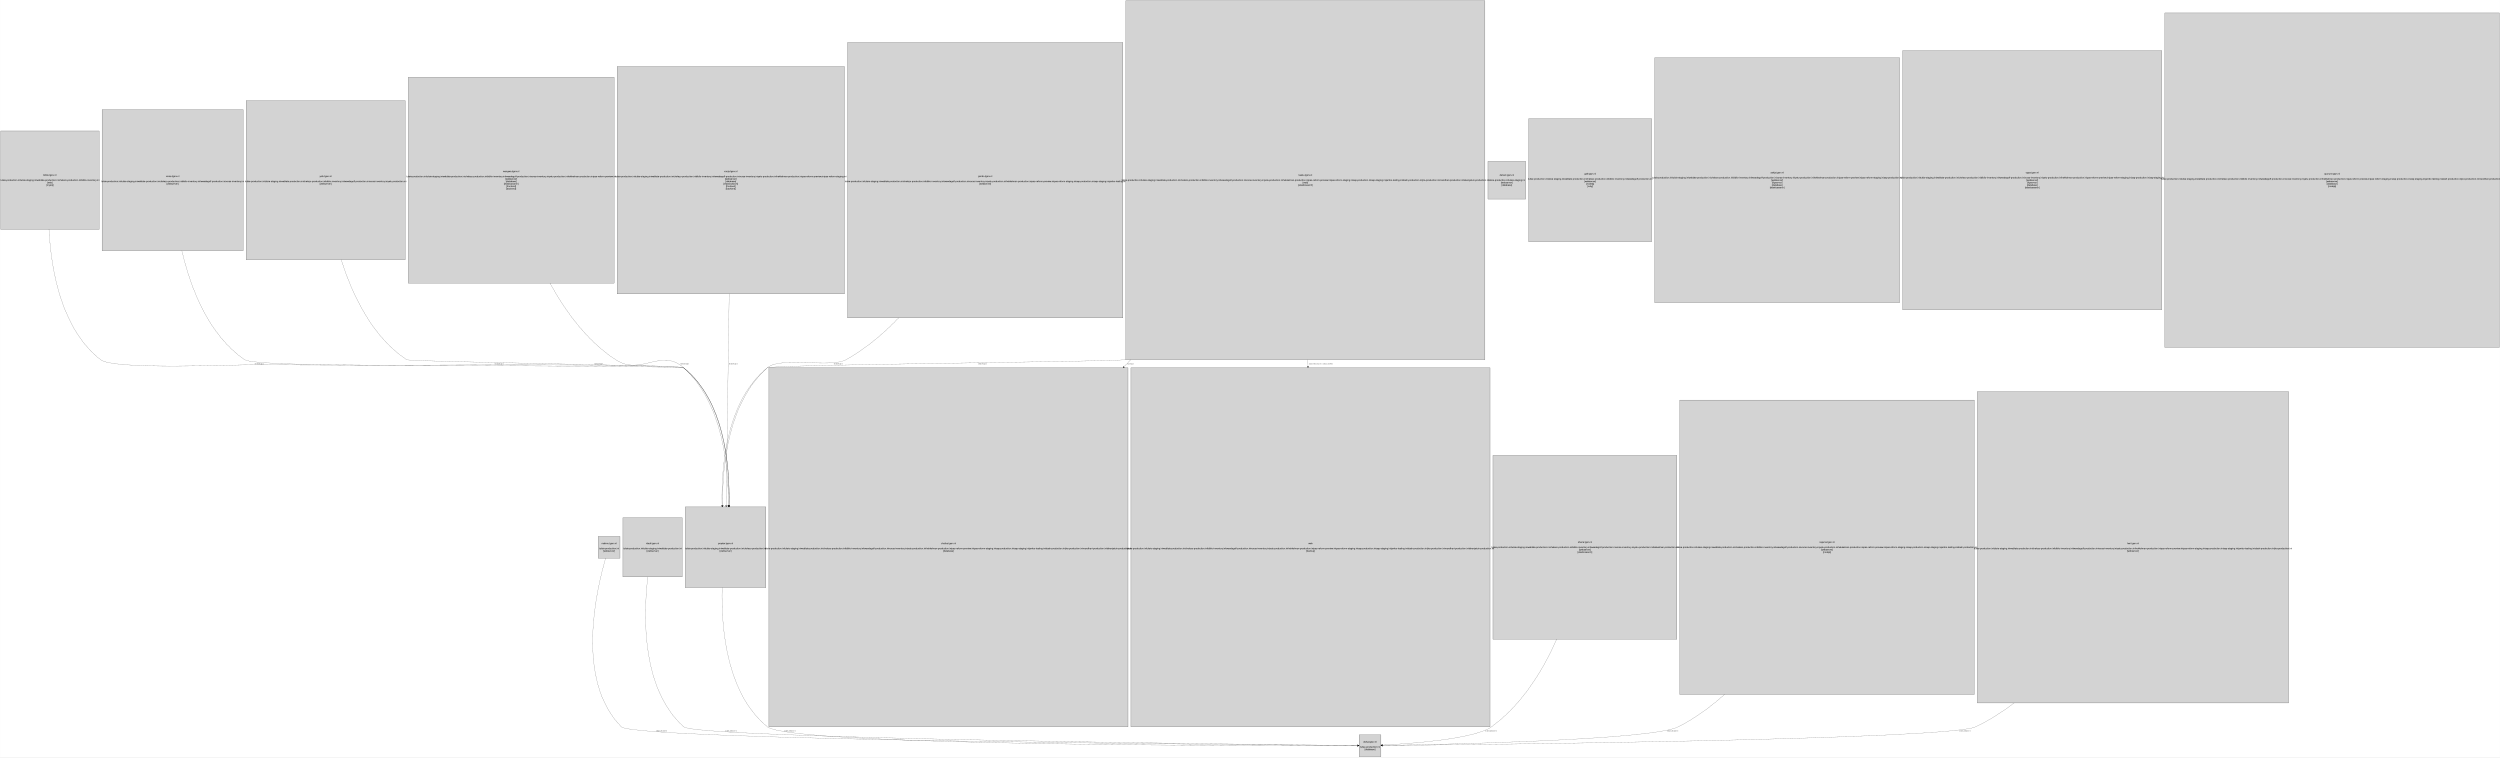
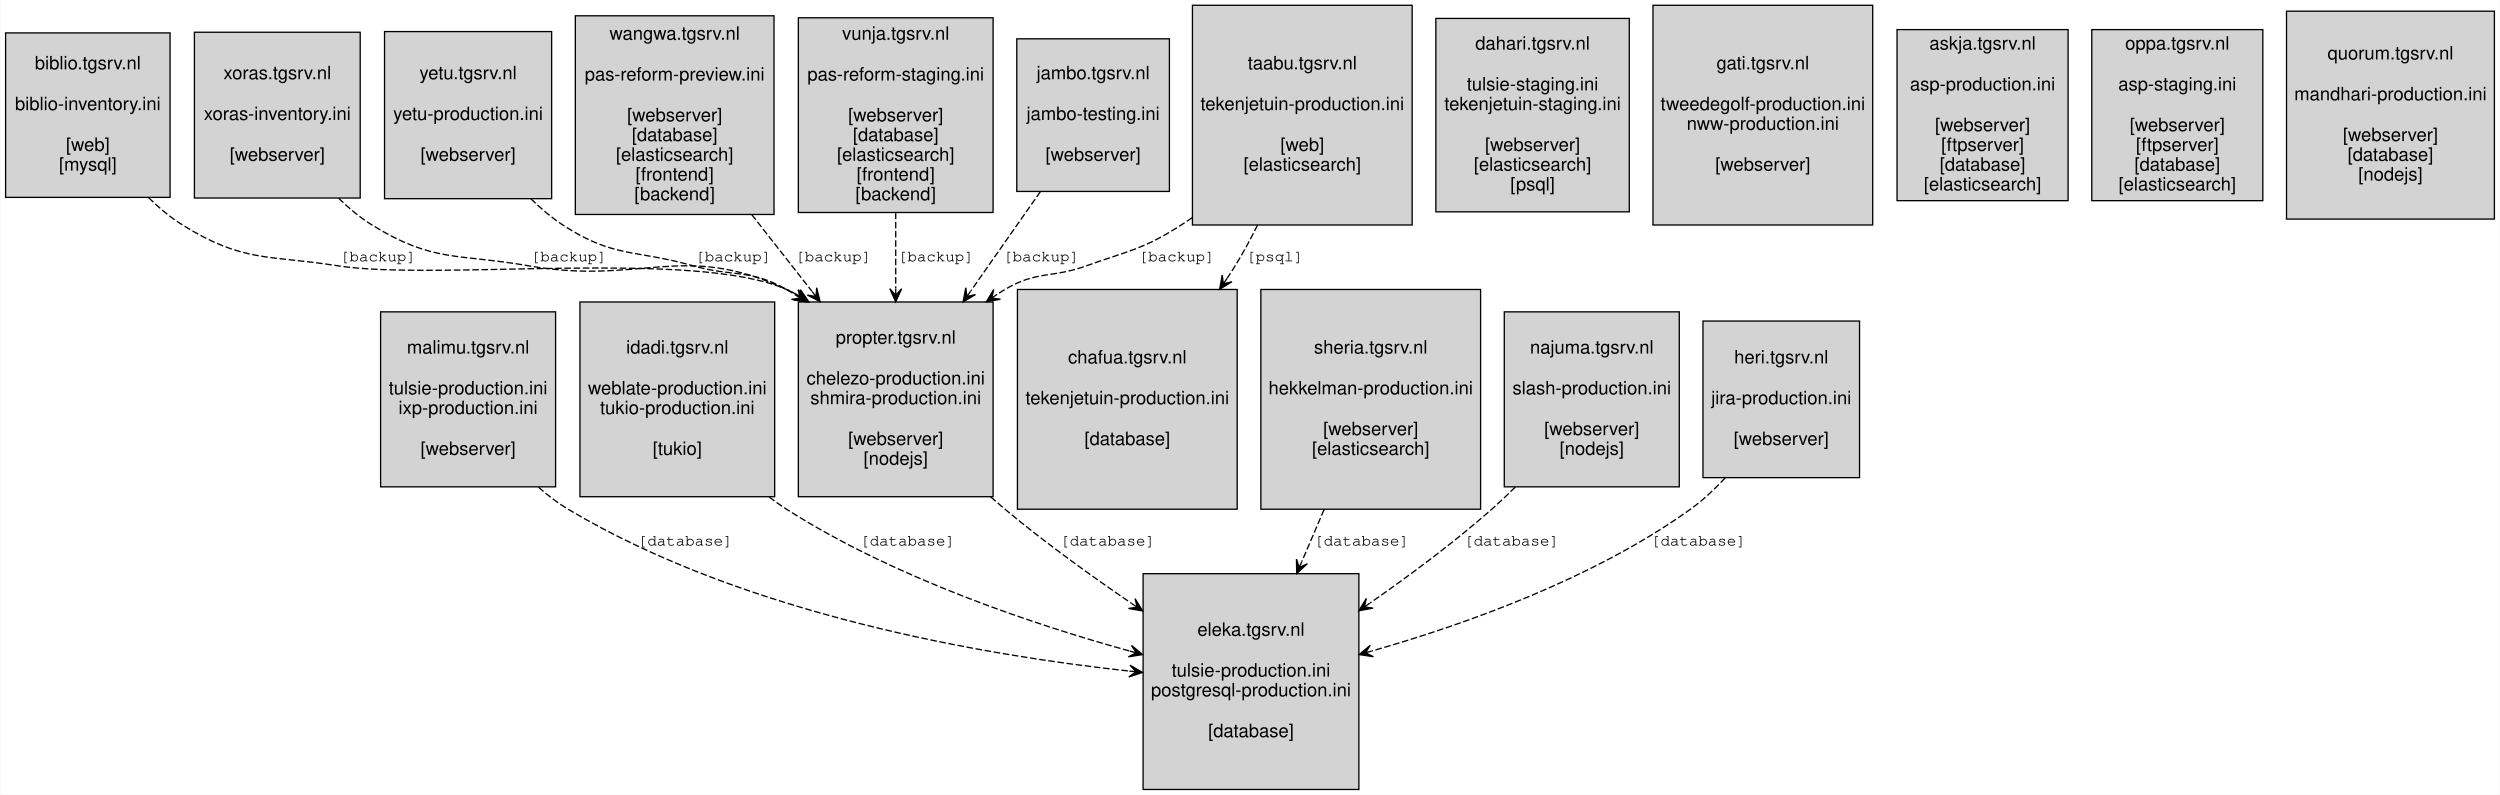
- <svg xmlns="http://www.w3.org/2000/svg" width="15241pt" height="4617pt" viewBox="0.00 0.00 15240.50 4617.00">
-   <g id="graph0" class="graph" transform="scale(1 1) rotate(0) translate(4 4613)">
-     <polygon fill="white" stroke="none" points="-4,4 -4,-4613 15236.5,-4613 15236.5,4 -4,4" />
+ <svg xmlns="http://www.w3.org/2000/svg" width="1900pt" height="604pt" viewBox="0.00 0.00 1899.50 604.00">
+   <g id="graph0" class="graph" transform="scale(1 1) rotate(0) translate(4 600)">
+     <polygon fill="white" stroke="none" points="-4,4 -4,-600 1895.5,-600 1895.5,4 -4,4" />
    <g id="node1" class="node">
-       <polygon fill="lightgray" stroke="black" points="3775.5,-1343 3642.5,-1343 3642.5,-1210 3775.5,-1210 3775.5,-1343" />
-       <text text-anchor="middle" x="3709" y="-1295.8" font-family="Helvetica,sans-Serif" font-size="14.00">malimu.tgsrv.nl</text>
-       <text text-anchor="middle" x="3709" y="-1264.8" font-family="Helvetica,sans-Serif" font-size="14.00">tulsie-production.ini</text>
-       <text text-anchor="middle" x="3709" y="-1249.8" font-family="Helvetica,sans-Serif" font-size="14.00">[webserver]</text>
+       <polygon fill="lightgray" stroke="black" points="418,-363 285,-363 285,-230 418,-230 418,-363" />
+       <text text-anchor="middle" x="351.5" y="-331.3" font-family="Helvetica,sans-Serif" font-size="14.00">malimu.tgsrv.nl</text>
+       <text text-anchor="middle" x="351.5" y="-300.3" font-family="Helvetica,sans-Serif" font-size="14.00">tulsie-production.ini</text>
+       <text text-anchor="middle" x="351.5" y="-285.3" font-family="Helvetica,sans-Serif" font-size="14.00">ixp-production.ini</text>
+       <text text-anchor="middle" x="351.5" y="-254.3" font-family="Helvetica,sans-Serif" font-size="14.00">[webserver]</text>
    </g>
    <g id="node2" class="node">
-       <polygon fill="lightgray" stroke="black" points="8414.5,-133 8281.5,-133 8281.5,-0 8414.5,-0 8414.5,-133" />
-       <text text-anchor="middle" x="8348" y="-85.8" font-family="Helvetica,sans-Serif" font-size="14.00">eleka.tgsrv.nl</text>
-       <text text-anchor="middle" x="8348" y="-54.8" font-family="Helvetica,sans-Serif" font-size="14.00">tulsie-production.ini</text>
-       <text text-anchor="middle" x="8348" y="-39.8" font-family="Helvetica,sans-Serif" font-size="14.00">[database]</text>
+       <polygon fill="lightgray" stroke="black" points="1028.5,-164 864.5,-164 864.5,-0 1028.5,-0 1028.5,-164" />
+       <text text-anchor="middle" x="946.5" y="-116.8" font-family="Helvetica,sans-Serif" font-size="14.00">eleka.tgsrv.nl</text>
+       <text text-anchor="middle" x="946.5" y="-85.8" font-family="Helvetica,sans-Serif" font-size="14.00">tulsie-production.ini</text>
+       <text text-anchor="middle" x="946.5" y="-70.8" font-family="Helvetica,sans-Serif" font-size="14.00">postgresql-production.ini</text>
+       <text text-anchor="middle" x="946.5" y="-39.8" font-family="Helvetica,sans-Serif" font-size="14.00">[database]</text>
    </g>
    <g id="edge1" class="edge">
-       <path fill="none" stroke="black" stroke-dasharray="5,2" d="M3688.05,-1209.67C3632.09,-1019.48 3501.72,-464.851 3784,-182 3866.62,-99.211 7679.14,-71.737 8271.11,-67.967" />
-       <polygon fill="black" stroke="black" points="8281.24,-67.903 8271.27,-72.466 8276.24,-67.934 8271.24,-67.966 8271.24,-67.966 8271.24,-67.966 8276.24,-67.934 8271.21,-63.466 8281.24,-67.903 8281.24,-67.903" />
-       <text text-anchor="middle" x="4029" y="-154.4" font-family="Courier,monospace" font-size="12.00">[database]</text>
+       <path fill="none" stroke="black" stroke-dasharray="5,2" d="M405.036,-229.693C412.102,-223.434 419.638,-217.687 427.5,-213 562.316,-132.625 745.275,-101.716 854.087,-89.99" />
+       <polygon fill="black" stroke="black" points="864.057,-88.947 854.58,-94.463 859.085,-89.468 854.112,-89.988 854.112,-89.988 854.112,-89.988 859.085,-89.468 853.643,-85.512 864.057,-88.947 864.057,-88.947" />
+       <text text-anchor="middle" x="516.5" y="-185.4" font-family="Courier,monospace" font-size="12.00">[database]</text>
    </g>
    <g id="node3" class="node">
-       <polygon fill="lightgray" stroke="black" points="9297,-3629.5 9067,-3629.5 9067,-3399.5 9297,-3399.5 9297,-3629.5" />
-       <text text-anchor="middle" x="9182" y="-3541.3" font-family="Helvetica,sans-Serif" font-size="14.00">dahari.tgsrv.nl</text>
-       <text text-anchor="middle" x="9182" y="-3510.3" font-family="Helvetica,sans-Serif" font-size="14.00">tulsie-production.initulsie-staging.ini</text>
-       <text text-anchor="middle" x="9182" y="-3495.3" font-family="Helvetica,sans-Serif" font-size="14.00">[webserver]</text>
-       <text text-anchor="middle" x="9182" y="-3480.3" font-family="Helvetica,sans-Serif" font-size="14.00">[database]</text>
+       <polygon fill="lightgray" stroke="black" points="1234,-586 1087,-586 1087,-439 1234,-439 1234,-586" />
+       <text text-anchor="middle" x="1160.5" y="-562.3" font-family="Helvetica,sans-Serif" font-size="14.00">dahari.tgsrv.nl</text>
+       <text text-anchor="middle" x="1160.5" y="-531.3" font-family="Helvetica,sans-Serif" font-size="14.00">tulsie-staging.ini</text>
+       <text text-anchor="middle" x="1160.5" y="-516.3" font-family="Helvetica,sans-Serif" font-size="14.00">tekenjetuin-staging.ini</text>
+       <text text-anchor="middle" x="1160.5" y="-485.3" font-family="Helvetica,sans-Serif" font-size="14.00">[webserver]</text>
+       <text text-anchor="middle" x="1160.5" y="-470.3" font-family="Helvetica,sans-Serif" font-size="14.00">[elasticsearch]</text>
+       <text text-anchor="middle" x="1160.5" y="-455.3" font-family="Helvetica,sans-Serif" font-size="14.00">[psql]</text>
    </g>
    <g id="node4" class="node">
-       <polygon fill="lightgray" stroke="black" points="4154.5,-1457 3793.5,-1457 3793.5,-1096 4154.5,-1096 4154.5,-1457" />
-       <text text-anchor="middle" x="3974" y="-1295.8" font-family="Helvetica,sans-Serif" font-size="14.00">idadi.tgsrv.nl</text>
-       <text text-anchor="middle" x="3974" y="-1264.8" font-family="Helvetica,sans-Serif" font-size="14.00">tulsie-production.initulsie-staging.iniweblate-production.ini</text>
-       <text text-anchor="middle" x="3974" y="-1249.8" font-family="Helvetica,sans-Serif" font-size="14.00">[webserver]</text>
+       <polygon fill="lightgray" stroke="black" points="584.5,-370.5 436.5,-370.5 436.5,-222.5 584.5,-222.5 584.5,-370.5" />
+       <text text-anchor="middle" x="510.5" y="-331.3" font-family="Helvetica,sans-Serif" font-size="14.00">idadi.tgsrv.nl</text>
+       <text text-anchor="middle" x="510.5" y="-300.3" font-family="Helvetica,sans-Serif" font-size="14.00">weblate-production.ini</text>
+       <text text-anchor="middle" x="510.5" y="-285.3" font-family="Helvetica,sans-Serif" font-size="14.00">tukio-production.ini</text>
+       <text text-anchor="middle" x="510.5" y="-254.3" font-family="Helvetica,sans-Serif" font-size="14.00">[tukio]</text>
    </g>
    <g id="edge2" class="edge">
-       <path fill="none" stroke="black" stroke-dasharray="5,2" d="M3944.94,-1095.79C3916.48,-849.229 3908.85,-410.668 4164,-182 4243.54,-110.714 7708.08,-73.772 8271.06,-68.234" />
-       <polygon fill="black" stroke="black" points="8281.1,-68.136 8271.15,-72.734 8276.11,-68.185 8271.11,-68.234 8271.11,-68.234 8271.11,-68.234 8276.11,-68.185 8271.06,-63.734 8281.1,-68.136 8281.1,-68.136" />
-       <text text-anchor="middle" x="4452" y="-154.4" font-family="Courier,monospace" font-size="12.00">[database]</text>
+       <path fill="none" stroke="black" stroke-dasharray="5,2" d="M580.32,-222.257C584.64,-218.954 589.046,-215.84 593.5,-213 674.923,-161.084 780.05,-125.771 854.337,-105.201" />
+       <polygon fill="black" stroke="black" points="864.151,-102.52 855.691,-109.497 859.328,-103.838 854.505,-105.156 854.505,-105.156 854.505,-105.156 859.328,-103.838 853.319,-100.815 864.151,-102.52 864.151,-102.52" />
+       <text text-anchor="middle" x="685.5" y="-185.4" font-family="Courier,monospace" font-size="12.00">[database]</text>
    </g>
    <g id="node5" class="node">
-       <polygon fill="lightgray" stroke="black" points="4665,-1522.5 4173,-1522.5 4173,-1030.5 4665,-1030.5 4665,-1522.5" />
-       <text text-anchor="middle" x="4419" y="-1295.8" font-family="Helvetica,sans-Serif" font-size="14.00">propter.tgsrv.nl</text>
-       <text text-anchor="middle" x="4419" y="-1264.8" font-family="Helvetica,sans-Serif" font-size="14.00">tulsie-production.initulsie-staging.iniweblate-production.inichelezo-production.ini</text>
-       <text text-anchor="middle" x="4419" y="-1249.8" font-family="Helvetica,sans-Serif" font-size="14.00">[webserver]</text>
+       <polygon fill="lightgray" stroke="black" points="750.5,-370.5 602.5,-370.5 602.5,-222.5 750.5,-222.5 750.5,-370.5" />
+       <text text-anchor="middle" x="676.5" y="-338.8" font-family="Helvetica,sans-Serif" font-size="14.00">propter.tgsrv.nl</text>
+       <text text-anchor="middle" x="676.5" y="-307.8" font-family="Helvetica,sans-Serif" font-size="14.00">chelezo-production.ini</text>
+       <text text-anchor="middle" x="676.5" y="-292.8" font-family="Helvetica,sans-Serif" font-size="14.00">shmira-production.ini</text>
+       <text text-anchor="middle" x="676.5" y="-261.8" font-family="Helvetica,sans-Serif" font-size="14.00">[webserver]</text>
+       <text text-anchor="middle" x="676.5" y="-246.8" font-family="Helvetica,sans-Serif" font-size="14.00">[nodejs]</text>
    </g>
    <g id="edge3" class="edge">
-       <path fill="none" stroke="black" stroke-dasharray="5,2" d="M4398.28,-1030.37C4391.74,-774.911 4427.18,-384.23 4674,-182 4818.05,-63.974 7754.77,-65.991 8270.89,-67.262" />
-       <polygon fill="black" stroke="black" points="8281.2,-67.288 8271.19,-71.762 8276.2,-67.275 8271.2,-67.262 8271.2,-67.262 8271.2,-67.262 8276.2,-67.275 8271.21,-62.762 8281.2,-67.288 8281.2,-67.288" />
-       <text text-anchor="middle" x="4811" y="-154.4" font-family="Courier,monospace" font-size="12.00">[database]</text>
+       <path fill="none" stroke="black" stroke-dasharray="5,2" d="M748.691,-222.314C752.296,-219.113 755.911,-215.992 759.5,-213 789.609,-187.899 824.443,-162.743 855.827,-141.339" />
+       <polygon fill="black" stroke="black" points="864.152,-135.693 858.401,-145.03 860.014,-138.499 855.876,-141.306 855.876,-141.306 855.876,-141.306 860.014,-138.499 853.35,-137.581 864.152,-135.693 864.152,-135.693" />
+       <text text-anchor="middle" x="837.5" y="-185.4" font-family="Courier,monospace" font-size="12.00">[database]</text>
    </g>
    <g id="node6" class="node">
-       <polygon fill="lightgray" stroke="black" points="600,-3814.5 5.68434e-14,-3814.5 5.68434e-14,-3214.5 600,-3214.5 600,-3814.5" />
-       <text text-anchor="middle" x="300" y="-3541.3" font-family="Helvetica,sans-Serif" font-size="14.00">biblio.tgsrv.nl</text>
-       <text text-anchor="middle" x="300" y="-3510.3" font-family="Helvetica,sans-Serif" font-size="14.00">tulsie-production.initulsie-staging.iniweblate-production.inichelezo-production.inibiblio-inventory.ini</text>
-       <text text-anchor="middle" x="300" y="-3495.3" font-family="Helvetica,sans-Serif" font-size="14.00">[web]</text>
-       <text text-anchor="middle" x="300" y="-3480.3" font-family="Helvetica,sans-Serif" font-size="14.00">[mysql]</text>
+       <polygon fill="lightgray" stroke="black" points="125,-575 7.10543e-15,-575 7.10543e-15,-450 125,-450 125,-575" />
+       <text text-anchor="middle" x="62.5" y="-547.3" font-family="Helvetica,sans-Serif" font-size="14.00">biblio.tgsrv.nl</text>
+       <text text-anchor="middle" x="62.5" y="-516.3" font-family="Helvetica,sans-Serif" font-size="14.00">biblio-inventory.ini</text>
+       <text text-anchor="middle" x="62.5" y="-485.3" font-family="Helvetica,sans-Serif" font-size="14.00">[web]</text>
+       <text text-anchor="middle" x="62.5" y="-470.3" font-family="Helvetica,sans-Serif" font-size="14.00">[mysql]</text>
    </g>
    <g id="edge4" class="edge">
-       <path fill="none" stroke="black" stroke-dasharray="5,2" d="M294.443,-3214.32C307.544,-2959.45 371.633,-2605.84 609,-2420 690.932,-2355.85 1440.96,-2391.08 1545,-2389 1563.18,-2388.64 4148.79,-2382.34 4163,-2371 4409.48,-2174.17 4446.67,-1789.43 4440.66,-1532.87" />
-       <polygon fill="black" stroke="black" points="4440.4,-1522.66 4445.15,-1532.54 4440.53,-1527.65 4440.66,-1532.65 4440.66,-1532.65 4440.66,-1532.65 4440.53,-1527.65 4436.16,-1532.77 4440.4,-1522.66 4440.4,-1522.66" />
-       <text text-anchor="middle" x="1575.5" y="-2392.4" font-family="Courier,monospace" font-size="12.00">[backup]</text>
+       <path fill="none" stroke="black" stroke-dasharray="5,2" d="M108.687,-449.801C116.613,-441.968 125.291,-434.711 134.5,-429 180.583,-400.423 198.925,-406.362 252.5,-398 327.476,-386.298 524.136,-410.773 593.5,-380 596.334,-378.743 599.124,-377.343 601.867,-375.821" />
+       <polygon fill="black" stroke="black" points="610.458,-370.572 604.27,-379.626 606.191,-373.179 601.924,-375.786 601.924,-375.786 601.924,-375.786 606.191,-373.179 599.578,-371.946 610.458,-370.572 610.458,-370.572" />
+       <text text-anchor="middle" x="283" y="-401.4" font-family="Courier,monospace" font-size="12.00">[backup]</text>
    </g>
    <g id="node7" class="node">
-       <polygon fill="lightgray" stroke="black" points="10065,-3889.5 9315,-3889.5 9315,-3139.5 10065,-3139.5 10065,-3889.5" />
-       <text text-anchor="middle" x="9690" y="-3548.8" font-family="Helvetica,sans-Serif" font-size="14.00">gati.tgsrv.nl</text>
-       <text text-anchor="middle" x="9690" y="-3517.8" font-family="Helvetica,sans-Serif" font-size="14.00">tulsie-production.initulsie-staging.iniweblate-production.inichelezo-production.inibiblio-inventory.initweedegolf-production.ini</text>
-       <text text-anchor="middle" x="9690" y="-3502.8" font-family="Helvetica,sans-Serif" font-size="14.00">[webserver]</text>
-       <text text-anchor="middle" x="9690" y="-3487.8" font-family="Helvetica,sans-Serif" font-size="14.00">[nodejs]</text>
-       <text text-anchor="middle" x="9690" y="-3472.8" font-family="Helvetica,sans-Serif" font-size="14.00">[ruby]</text>
+       <polygon fill="lightgray" stroke="black" points="1419,-596 1252,-596 1252,-429 1419,-429 1419,-596" />
+       <text text-anchor="middle" x="1335.5" y="-547.3" font-family="Helvetica,sans-Serif" font-size="14.00">gati.tgsrv.nl</text>
+       <text text-anchor="middle" x="1335.5" y="-516.3" font-family="Helvetica,sans-Serif" font-size="14.00">tweedegolf-production.ini</text>
+       <text text-anchor="middle" x="1335.5" y="-501.3" font-family="Helvetica,sans-Serif" font-size="14.00">nww-production.ini</text>
+       <text text-anchor="middle" x="1335.5" y="-470.3" font-family="Helvetica,sans-Serif" font-size="14.00">[webserver]</text>
    </g>
    <g id="node8" class="node">
-       <polygon fill="lightgray" stroke="black" points="1478,-3944.5 618,-3944.5 618,-3084.5 1478,-3084.5 1478,-3944.5" />
-       <text text-anchor="middle" x="1048" y="-3533.8" font-family="Helvetica,sans-Serif" font-size="14.00">xoras.tgsrv.nl</text>
-       <text text-anchor="middle" x="1048" y="-3502.8" font-family="Helvetica,sans-Serif" font-size="14.00">tulsie-production.initulsie-staging.iniweblate-production.inichelezo-production.inibiblio-inventory.initweedegolf-production.inixoras-inventory.ini</text>
-       <text text-anchor="middle" x="1048" y="-3487.8" font-family="Helvetica,sans-Serif" font-size="14.00">[webserver]</text>
+       <polygon fill="lightgray" stroke="black" points="269.5,-575.5 143.5,-575.5 143.5,-449.5 269.5,-449.5 269.5,-575.5" />
+       <text text-anchor="middle" x="206.5" y="-539.8" font-family="Helvetica,sans-Serif" font-size="14.00">xoras.tgsrv.nl</text>
+       <text text-anchor="middle" x="206.5" y="-508.8" font-family="Helvetica,sans-Serif" font-size="14.00">xoras-inventory.ini</text>
+       <text text-anchor="middle" x="206.5" y="-477.8" font-family="Helvetica,sans-Serif" font-size="14.00">[webserver]</text>
    </g>
    <g id="edge5" class="edge">
-       <path fill="none" stroke="black" stroke-dasharray="5,2" d="M1104.56,-3084.27C1160.02,-2846.79 1269.79,-2570.1 1487,-2420 1556.53,-2371.95 2923.5,-2390.52 3008,-2389 3040.08,-2388.42 4138.01,-2391.13 4163,-2371 4408.53,-2173.18 4446.01,-1788.93 4440.32,-1532.73" />
-       <polygon fill="black" stroke="black" points="4440.07,-1522.53 4444.81,-1532.41 4440.19,-1527.53 4440.31,-1532.52 4440.31,-1532.52 4440.31,-1532.52 4440.19,-1527.53 4435.81,-1532.64 4440.07,-1522.53 4440.07,-1522.53" />
-       <text text-anchor="middle" x="3038.5" y="-2392.4" font-family="Courier,monospace" font-size="12.00">[backup]</text>
+       <path fill="none" stroke="black" stroke-dasharray="5,2" d="M253.094,-449.372C260.909,-441.7 269.447,-434.601 278.5,-429 324.978,-400.245 343.664,-407.419 397.5,-398 483.669,-382.924 514.242,-417.021 593.5,-380 596.132,-378.771 598.728,-377.421 601.286,-375.969" />
+       <polygon fill="black" stroke="black" points="609.823,-370.661 603.706,-379.763 605.577,-373.302 601.33,-375.942 601.33,-375.942 601.33,-375.942 605.577,-373.302 598.954,-372.12 609.823,-370.661 609.823,-370.661" />
+       <text text-anchor="middle" x="428" y="-401.4" font-family="Courier,monospace" font-size="12.00">[backup]</text>
    </g>
    <g id="node9" class="node">
-       <polygon fill="lightgray" stroke="black" points="2466,-3999.5 1496,-3999.5 1496,-3029.5 2466,-3029.5 2466,-3999.5" />
-       <text text-anchor="middle" x="1981" y="-3533.8" font-family="Helvetica,sans-Serif" font-size="14.00">yetu.tgsrv.nl</text>
-       <text text-anchor="middle" x="1981" y="-3502.8" font-family="Helvetica,sans-Serif" font-size="14.00">tulsie-production.initulsie-staging.iniweblate-production.inichelezo-production.inibiblio-inventory.initweedegolf-production.inixoras-inventory.iniyetu-production.ini</text>
-       <text text-anchor="middle" x="1981" y="-3487.8" font-family="Helvetica,sans-Serif" font-size="14.00">[webserver]</text>
+       <polygon fill="lightgray" stroke="black" points="415,-576 288,-576 288,-449 415,-449 415,-576" />
+       <text text-anchor="middle" x="351.5" y="-539.8" font-family="Helvetica,sans-Serif" font-size="14.00">yetu.tgsrv.nl</text>
+       <text text-anchor="middle" x="351.5" y="-508.8" font-family="Helvetica,sans-Serif" font-size="14.00">yetu-production.ini</text>
+       <text text-anchor="middle" x="351.5" y="-477.8" font-family="Helvetica,sans-Serif" font-size="14.00">[webserver]</text>
    </g>
    <g id="edge6" class="edge">
-       <path fill="none" stroke="black" stroke-dasharray="5,2" d="M2076.09,-3029.4C2146.69,-2804.96 2268.05,-2557.89 2475,-2420 2494.52,-2406.99 4144.84,-2385.84 4163,-2371 4406.91,-2171.76 4444.94,-1788.6 4439.79,-1532.94" />
-       <polygon fill="black" stroke="black" points="4439.56,-1522.76 4444.29,-1532.65 4439.68,-1527.76 4439.79,-1532.76 4439.79,-1532.76 4439.79,-1532.76 4439.68,-1527.76 4435.29,-1532.86 4439.56,-1522.76 4439.56,-1522.76" />
-       <text text-anchor="middle" x="3645.5" y="-2392.4" font-family="Courier,monospace" font-size="12.00">[backup]</text>
+       <path fill="none" stroke="black" stroke-dasharray="5,2" d="M399.184,-448.946C406.731,-441.527 414.904,-434.612 423.5,-429 462.108,-403.796 478.137,-410.559 522.5,-398 553.823,-389.133 565.174,-396.043 593.5,-380 595.511,-378.861 597.507,-377.66 599.486,-376.406" />
+       <polygon fill="black" stroke="black" points="608.041,-370.584 602.305,-379.93 603.907,-373.397 599.774,-376.21 599.774,-376.21 599.774,-376.21 603.907,-373.397 597.242,-372.49 608.041,-370.584 608.041,-370.584" />
+       <text text-anchor="middle" x="553" y="-401.4" font-family="Courier,monospace" font-size="12.00">[backup]</text>
    </g>
    <g id="node10" class="node">
-       <polygon fill="lightgray" stroke="black" points="10218.5,-1837 9097.5,-1837 9097.5,-716 10218.5,-716 10218.5,-1837" />
-       <text text-anchor="middle" x="9658" y="-1303.3" font-family="Helvetica,sans-Serif" font-size="14.00">sheria.tgsrv.nl</text>
-       <text text-anchor="middle" x="9658" y="-1272.3" font-family="Helvetica,sans-Serif" font-size="14.00">tulsie-production.initulsie-staging.iniweblate-production.inichelezo-production.inibiblio-inventory.initweedegolf-production.inixoras-inventory.iniyetu-production.inihekkelman-production.ini</text>
-       <text text-anchor="middle" x="9658" y="-1257.3" font-family="Helvetica,sans-Serif" font-size="14.00">[webserver]</text>
-       <text text-anchor="middle" x="9658" y="-1242.3" font-family="Helvetica,sans-Serif" font-size="14.00">[elasticsearch]</text>
+       <polygon fill="lightgray" stroke="black" points="1121,-380 954,-380 954,-213 1121,-213 1121,-380" />
+       <text text-anchor="middle" x="1037.5" y="-331.3" font-family="Helvetica,sans-Serif" font-size="14.00">sheria.tgsrv.nl</text>
+       <text text-anchor="middle" x="1037.5" y="-300.3" font-family="Helvetica,sans-Serif" font-size="14.00">hekkelman-production.ini</text>
+       <text text-anchor="middle" x="1037.5" y="-269.3" font-family="Helvetica,sans-Serif" font-size="14.00">[webserver]</text>
+       <text text-anchor="middle" x="1037.5" y="-254.3" font-family="Helvetica,sans-Serif" font-size="14.00">[elasticsearch]</text>
    </g>
    <g id="edge7" class="edge">
-       <path fill="none" stroke="black" stroke-dasharray="5,2" d="M9485.97,-715.744C9397.74,-517.734 9269.51,-312.101 9088,-182 8982.63,-106.473 8592.27,-79.131 8424.95,-70.737" />
-       <polygon fill="black" stroke="black" points="8414.74,-70.234 8424.95,-66.231 8419.73,-70.48 8424.73,-70.726 8424.73,-70.726 8424.73,-70.726 8419.73,-70.48 8424.51,-75.221 8414.74,-70.234 8414.74,-70.234" />
-       <text text-anchor="middle" x="9086" y="-154.4" font-family="Courier,monospace" font-size="12.00">[database]</text>
+       <path fill="none" stroke="black" stroke-dasharray="5,2" d="M1002.06,-212.733C996.555,-199.886 990.847,-186.557 985.276,-173.549" />
+       <polygon fill="black" stroke="black" points="981.249,-164.145 989.322,-171.566 983.217,-168.741 985.186,-173.337 985.186,-173.337 985.186,-173.337 983.217,-168.741 981.049,-175.109 981.249,-164.145 981.249,-164.145" />
+       <text text-anchor="middle" x="1030.5" y="-185.4" font-family="Courier,monospace" font-size="12.00">[database]</text>
    </g>
    <g id="node11" class="node">
-       <polygon fill="lightgray" stroke="black" points="3739.5,-4142 2484.5,-4142 2484.5,-2887 3739.5,-2887 3739.5,-4142" />
-       <text text-anchor="middle" x="3112" y="-3563.8" font-family="Helvetica,sans-Serif" font-size="14.00">wangwa.tgsrv.nl</text>
-       <text text-anchor="middle" x="3112" y="-3532.8" font-family="Helvetica,sans-Serif" font-size="14.00">tulsie-production.initulsie-staging.iniweblate-production.inichelezo-production.inibiblio-inventory.initweedegolf-production.inixoras-inventory.iniyetu-production.inihekkelman-production.inipas-reform-preview.ini</text>
-       <text text-anchor="middle" x="3112" y="-3517.8" font-family="Helvetica,sans-Serif" font-size="14.00">[webserver]</text>
-       <text text-anchor="middle" x="3112" y="-3502.8" font-family="Helvetica,sans-Serif" font-size="14.00">[database]</text>
-       <text text-anchor="middle" x="3112" y="-3487.8" font-family="Helvetica,sans-Serif" font-size="14.00">[elasticsearch]</text>
-       <text text-anchor="middle" x="3112" y="-3472.8" font-family="Helvetica,sans-Serif" font-size="14.00">[frontend]</text>
-       <text text-anchor="middle" x="3112" y="-3457.8" font-family="Helvetica,sans-Serif" font-size="14.00">[backend]</text>
+       <polygon fill="lightgray" stroke="black" points="584,-588 433,-588 433,-437 584,-437 584,-588" />
+       <text text-anchor="middle" x="508.5" y="-569.8" font-family="Helvetica,sans-Serif" font-size="14.00">wangwa.tgsrv.nl</text>
+       <text text-anchor="middle" x="508.5" y="-538.8" font-family="Helvetica,sans-Serif" font-size="14.00">pas-reform-preview.ini</text>
+       <text text-anchor="middle" x="508.5" y="-507.8" font-family="Helvetica,sans-Serif" font-size="14.00">[webserver]</text>
+       <text text-anchor="middle" x="508.5" y="-492.8" font-family="Helvetica,sans-Serif" font-size="14.00">[database]</text>
+       <text text-anchor="middle" x="508.5" y="-477.8" font-family="Helvetica,sans-Serif" font-size="14.00">[elasticsearch]</text>
+       <text text-anchor="middle" x="508.5" y="-462.8" font-family="Helvetica,sans-Serif" font-size="14.00">[frontend]</text>
+       <text text-anchor="middle" x="508.5" y="-447.8" font-family="Helvetica,sans-Serif" font-size="14.00">[backend]</text>
    </g>
    <g id="edge8" class="edge">
-       <path fill="none" stroke="black" stroke-dasharray="5,2" d="M3348.72,-2886.9C3446.14,-2708.68 3577.35,-2532.6 3749,-2420 3903.93,-2318.37 4024.85,-2494.47 4163,-2371 4396.58,-2162.25 4437.8,-1784.82 4436.11,-1532.65" />
-       <polygon fill="black" stroke="black" points="4436.02,-1522.61 4440.61,-1532.57 4436.07,-1527.61 4436.11,-1532.61 4436.11,-1532.61 4436.11,-1532.61 4436.07,-1527.61 4431.61,-1532.65 4436.02,-1522.61 4436.02,-1522.61" />
-       <text text-anchor="middle" x="4169.5" y="-2392.4" font-family="Courier,monospace" font-size="12.00">[backup]</text>
+       <path fill="none" stroke="black" stroke-dasharray="5,2" d="M567.022,-436.954C581.771,-418.166 597.678,-397.904 612.673,-378.804" />
+       <polygon fill="black" stroke="black" points="619.037,-370.696 616.402,-381.341 615.95,-374.629 612.862,-378.562 612.862,-378.562 612.862,-378.562 615.95,-374.629 609.323,-375.783 619.037,-370.696 619.037,-370.696" />
+       <text text-anchor="middle" x="629" y="-401.4" font-family="Courier,monospace" font-size="12.00">[backup]</text>
    </g>
    <g id="node12" class="node">
-       <polygon fill="lightgray" stroke="black" points="5144,-4207.5 3758,-4207.5 3758,-2821.5 5144,-2821.5 5144,-4207.5" />
-       <text text-anchor="middle" x="4451" y="-3563.8" font-family="Helvetica,sans-Serif" font-size="14.00">vunja.tgsrv.nl</text>
-       <text text-anchor="middle" x="4451" y="-3532.8" font-family="Helvetica,sans-Serif" font-size="14.00">tulsie-production.initulsie-staging.iniweblate-production.inichelezo-production.inibiblio-inventory.initweedegolf-production.inixoras-inventory.iniyetu-production.inihekkelman-production.inipas-reform-preview.inipas-reform-staging.ini</text>
-       <text text-anchor="middle" x="4451" y="-3517.8" font-family="Helvetica,sans-Serif" font-size="14.00">[webserver]</text>
-       <text text-anchor="middle" x="4451" y="-3502.8" font-family="Helvetica,sans-Serif" font-size="14.00">[database]</text>
-       <text text-anchor="middle" x="4451" y="-3487.8" font-family="Helvetica,sans-Serif" font-size="14.00">[elasticsearch]</text>
-       <text text-anchor="middle" x="4451" y="-3472.8" font-family="Helvetica,sans-Serif" font-size="14.00">[frontend]</text>
-       <text text-anchor="middle" x="4451" y="-3457.8" font-family="Helvetica,sans-Serif" font-size="14.00">[backend]</text>
+       <polygon fill="lightgray" stroke="black" points="750.5,-586.5 602.5,-586.5 602.5,-438.5 750.5,-438.5 750.5,-586.5" />
+       <text text-anchor="middle" x="676.5" y="-569.8" font-family="Helvetica,sans-Serif" font-size="14.00">vunja.tgsrv.nl</text>
+       <text text-anchor="middle" x="676.5" y="-538.8" font-family="Helvetica,sans-Serif" font-size="14.00">pas-reform-staging.ini</text>
+       <text text-anchor="middle" x="676.5" y="-507.8" font-family="Helvetica,sans-Serif" font-size="14.00">[webserver]</text>
+       <text text-anchor="middle" x="676.5" y="-492.8" font-family="Helvetica,sans-Serif" font-size="14.00">[database]</text>
+       <text text-anchor="middle" x="676.5" y="-477.8" font-family="Helvetica,sans-Serif" font-size="14.00">[elasticsearch]</text>
+       <text text-anchor="middle" x="676.5" y="-462.8" font-family="Helvetica,sans-Serif" font-size="14.00">[frontend]</text>
+       <text text-anchor="middle" x="676.5" y="-447.8" font-family="Helvetica,sans-Serif" font-size="14.00">[backend]</text>
    </g>
    <g id="edge9" class="edge">
-       <path fill="none" stroke="black" stroke-dasharray="5,2" d="M4441.09,-2821.33C4434.83,-2383.9 4427.11,-1844.23 4422.65,-1532.61" />
-       <polygon fill="black" stroke="black" points="4422.51,-1522.54 4427.15,-1532.47 4422.58,-1527.54 4422.65,-1532.53 4422.65,-1532.53 4422.65,-1532.53 4422.58,-1527.54 4418.15,-1532.6 4422.51,-1522.54 4422.51,-1522.54" />
-       <text text-anchor="middle" x="4465.5" y="-2392.4" font-family="Courier,monospace" font-size="12.00">[backup]</text>
+       <path fill="none" stroke="black" stroke-dasharray="5,2" d="M676.5,-438.452C676.5,-419.875 676.5,-399.774 676.5,-380.732" />
+       <polygon fill="black" stroke="black" points="676.5,-370.582 681,-380.582 676.5,-375.582 676.5,-380.582 676.5,-380.582 676.5,-380.582 676.5,-375.582 672,-380.582 676.5,-370.582 676.5,-370.582" />
+       <text text-anchor="middle" x="707" y="-401.4" font-family="Courier,monospace" font-size="12.00">[backup]</text>
    </g>
    <g id="node13" class="node">
-       <polygon fill="lightgray" stroke="black" points="11576.5,-4261 10083.5,-4261 10083.5,-2768 11576.5,-2768 11576.5,-4261" />
-       <text text-anchor="middle" x="10830" y="-3556.3" font-family="Helvetica,sans-Serif" font-size="14.00">askja.tgsrv.nl</text>
-       <text text-anchor="middle" x="10830" y="-3525.3" font-family="Helvetica,sans-Serif" font-size="14.00">tulsie-production.initulsie-staging.iniweblate-production.inichelezo-production.inibiblio-inventory.initweedegolf-production.inixoras-inventory.iniyetu-production.inihekkelman-production.inipas-reform-preview.inipas-reform-staging.iniasp-production.ini</text>
-       <text text-anchor="middle" x="10830" y="-3510.3" font-family="Helvetica,sans-Serif" font-size="14.00">[webserver]</text>
-       <text text-anchor="middle" x="10830" y="-3495.3" font-family="Helvetica,sans-Serif" font-size="14.00">[ftpserver]</text>
-       <text text-anchor="middle" x="10830" y="-3480.3" font-family="Helvetica,sans-Serif" font-size="14.00">[database]</text>
-       <text text-anchor="middle" x="10830" y="-3465.3" font-family="Helvetica,sans-Serif" font-size="14.00">[elasticsearch]</text>
+       <polygon fill="lightgray" stroke="black" points="1567.5,-577.5 1437.5,-577.5 1437.5,-447.5 1567.5,-447.5 1567.5,-577.5" />
+       <text text-anchor="middle" x="1502.5" y="-562.3" font-family="Helvetica,sans-Serif" font-size="14.00">askja.tgsrv.nl</text>
+       <text text-anchor="middle" x="1502.5" y="-531.3" font-family="Helvetica,sans-Serif" font-size="14.00">asp-production.ini</text>
+       <text text-anchor="middle" x="1502.5" y="-500.3" font-family="Helvetica,sans-Serif" font-size="14.00">[webserver]</text>
+       <text text-anchor="middle" x="1502.5" y="-485.3" font-family="Helvetica,sans-Serif" font-size="14.00">[ftpserver]</text>
+       <text text-anchor="middle" x="1502.5" y="-470.3" font-family="Helvetica,sans-Serif" font-size="14.00">[database]</text>
+       <text text-anchor="middle" x="1502.5" y="-455.3" font-family="Helvetica,sans-Serif" font-size="14.00">[elasticsearch]</text>
    </g>
    <g id="node14" class="node">
-       <polygon fill="lightgray" stroke="black" points="13175,-4304.5 11595,-4304.5 11595,-2724.5 13175,-2724.5 13175,-4304.5" />
-       <text text-anchor="middle" x="12385" y="-3556.3" font-family="Helvetica,sans-Serif" font-size="14.00">oppa.tgsrv.nl</text>
-       <text text-anchor="middle" x="12385" y="-3525.3" font-family="Helvetica,sans-Serif" font-size="14.00">tulsie-production.initulsie-staging.iniweblate-production.inichelezo-production.inibiblio-inventory.initweedegolf-production.inixoras-inventory.iniyetu-production.inihekkelman-production.inipas-reform-preview.inipas-reform-staging.iniasp-production.iniasp-staging.ini</text>
-       <text text-anchor="middle" x="12385" y="-3510.3" font-family="Helvetica,sans-Serif" font-size="14.00">[webserver]</text>
-       <text text-anchor="middle" x="12385" y="-3495.3" font-family="Helvetica,sans-Serif" font-size="14.00">[ftpserver]</text>
-       <text text-anchor="middle" x="12385" y="-3480.3" font-family="Helvetica,sans-Serif" font-size="14.00">[database]</text>
-       <text text-anchor="middle" x="12385" y="-3465.3" font-family="Helvetica,sans-Serif" font-size="14.00">[elasticsearch]</text>
+       <polygon fill="lightgray" stroke="black" points="1715.5,-577.5 1585.5,-577.5 1585.5,-447.5 1715.5,-447.5 1715.5,-577.5" />
+       <text text-anchor="middle" x="1650.5" y="-562.3" font-family="Helvetica,sans-Serif" font-size="14.00">oppa.tgsrv.nl</text>
+       <text text-anchor="middle" x="1650.5" y="-531.3" font-family="Helvetica,sans-Serif" font-size="14.00">asp-staging.ini</text>
+       <text text-anchor="middle" x="1650.5" y="-500.3" font-family="Helvetica,sans-Serif" font-size="14.00">[webserver]</text>
+       <text text-anchor="middle" x="1650.5" y="-485.3" font-family="Helvetica,sans-Serif" font-size="14.00">[ftpserver]</text>
+       <text text-anchor="middle" x="1650.5" y="-470.3" font-family="Helvetica,sans-Serif" font-size="14.00">[database]</text>
+       <text text-anchor="middle" x="1650.5" y="-455.3" font-family="Helvetica,sans-Serif" font-size="14.00">[elasticsearch]</text>
    </g>
    <g id="node15" class="node">
-       <polygon fill="lightgray" stroke="black" points="6841.5,-4354 5162.5,-4354 5162.5,-2675 6841.5,-2675 6841.5,-4354" />
-       <text text-anchor="middle" x="6002" y="-3533.8" font-family="Helvetica,sans-Serif" font-size="14.00">jambo.tgsrv.nl</text>
-       <text text-anchor="middle" x="6002" y="-3502.8" font-family="Helvetica,sans-Serif" font-size="14.00">tulsie-production.initulsie-staging.iniweblate-production.inichelezo-production.inibiblio-inventory.initweedegolf-production.inixoras-inventory.iniyetu-production.inihekkelman-production.inipas-reform-preview.inipas-reform-staging.iniasp-production.iniasp-staging.inijambo-testing.ini</text>
-       <text text-anchor="middle" x="6002" y="-3487.8" font-family="Helvetica,sans-Serif" font-size="14.00">[webserver]</text>
+       <polygon fill="lightgray" stroke="black" points="884.5,-570.5 768.5,-570.5 768.5,-454.5 884.5,-454.5 884.5,-570.5" />
+       <text text-anchor="middle" x="826.5" y="-539.8" font-family="Helvetica,sans-Serif" font-size="14.00">jambo.tgsrv.nl</text>
+       <text text-anchor="middle" x="826.5" y="-508.8" font-family="Helvetica,sans-Serif" font-size="14.00">jambo-testing.ini</text>
+       <text text-anchor="middle" x="826.5" y="-477.8" font-family="Helvetica,sans-Serif" font-size="14.00">[webserver]</text>
    </g>
    <g id="edge10" class="edge">
-       <path fill="none" stroke="black" stroke-dasharray="5,2" d="M5473.91,-2674.92C5378.5,-2575.1 5271.24,-2485.56 5153,-2420 5059.42,-2368.11 4754.31,-2441.7 4674,-2371 4438.73,-2163.9 4398.4,-1785.58 4400.95,-1532.82" />
-       <polygon fill="black" stroke="black" points="4401.08,-1522.75 4405.45,-1532.81 4401.01,-1527.75 4400.95,-1532.75 4400.95,-1532.75 4400.95,-1532.75 4401.01,-1527.75 4396.45,-1532.7 4401.08,-1522.75 4401.08,-1522.75" />
-       <text text-anchor="middle" x="5105.5" y="-2392.4" font-family="Courier,monospace" font-size="12.00">[backup]</text>
+       <path fill="none" stroke="black" stroke-dasharray="5,2" d="M786.5,-454.433C770.281,-431.295 751.248,-404.141 733.615,-378.985" />
+       <polygon fill="black" stroke="black" points="727.695,-370.539 737.12,-376.145 730.565,-374.633 733.435,-378.728 733.435,-378.728 733.435,-378.728 730.565,-374.633 729.75,-381.31 727.695,-370.539 727.695,-370.539" />
+       <text text-anchor="middle" x="787" y="-401.4" font-family="Courier,monospace" font-size="12.00">[backup]</text>
    </g>
    <g id="node16" class="node">
-       <polygon fill="lightgray" stroke="black" points="12031.5,-2174 10236.5,-2174 10236.5,-379 12031.5,-379 12031.5,-2174" />
-       <text text-anchor="middle" x="11134" y="-1303.3" font-family="Helvetica,sans-Serif" font-size="14.00">najuma.tgsrv.nl</text>
-       <text text-anchor="middle" x="11134" y="-1272.3" font-family="Helvetica,sans-Serif" font-size="14.00">tulsie-production.initulsie-staging.iniweblate-production.inichelezo-production.inibiblio-inventory.initweedegolf-production.inixoras-inventory.iniyetu-production.inihekkelman-production.inipas-reform-preview.inipas-reform-staging.iniasp-production.iniasp-staging.inijambo-testing.inislash-production.ini</text>
-       <text text-anchor="middle" x="11134" y="-1257.3" font-family="Helvetica,sans-Serif" font-size="14.00">[webserver]</text>
-       <text text-anchor="middle" x="11134" y="-1242.3" font-family="Helvetica,sans-Serif" font-size="14.00">[nodejs]</text>
+       <polygon fill="lightgray" stroke="black" points="1272,-363 1139,-363 1139,-230 1272,-230 1272,-363" />
+       <text text-anchor="middle" x="1205.5" y="-331.3" font-family="Helvetica,sans-Serif" font-size="14.00">najuma.tgsrv.nl</text>
+       <text text-anchor="middle" x="1205.5" y="-300.3" font-family="Helvetica,sans-Serif" font-size="14.00">slash-production.ini</text>
+       <text text-anchor="middle" x="1205.5" y="-269.3" font-family="Helvetica,sans-Serif" font-size="14.00">[webserver]</text>
+       <text text-anchor="middle" x="1205.5" y="-254.3" font-family="Helvetica,sans-Serif" font-size="14.00">[nodejs]</text>
    </g>
    <g id="edge11" class="edge">
-       <path fill="none" stroke="black" stroke-dasharray="5,2" d="M10508.6,-378.882C10422.3,-301.543 10328.2,-233.344 10227,-182 10064.4,-99.477 8757.12,-73.816 8424.68,-68.594" />
-       <polygon fill="black" stroke="black" points="8414.66,-68.438 8424.73,-64.094 8419.66,-68.516 8424.66,-68.594 8424.66,-68.594 8424.66,-68.594 8419.66,-68.516 8424.59,-73.093 8414.66,-68.438 8414.66,-68.438" />
-       <text text-anchor="middle" x="10193" y="-154.4" font-family="Courier,monospace" font-size="12.00">[database]</text>
+       <path fill="none" stroke="black" stroke-dasharray="5,2" d="M1147.4,-229.837C1141.51,-223.98 1135.49,-218.277 1129.5,-213 1100.9,-187.809 1067.44,-162.892 1037.01,-141.715" />
+       <polygon fill="black" stroke="black" points="1028.51,-135.845 1039.3,-137.828 1032.63,-138.687 1036.74,-141.53 1036.74,-141.53 1036.74,-141.53 1032.63,-138.687 1034.18,-145.232 1028.51,-135.845 1028.51,-135.845" />
+       <text text-anchor="middle" x="1144.5" y="-185.4" font-family="Courier,monospace" font-size="12.00">[database]</text>
    </g>
    <g id="node17" class="node">
-       <polygon fill="lightgray" stroke="black" points="13948,-2225.5 12050,-2225.5 12050,-327.5 13948,-327.5 13948,-2225.5" />
-       <text text-anchor="middle" x="12999" y="-1295.8" font-family="Helvetica,sans-Serif" font-size="14.00">heri.tgsrv.nl</text>
-       <text text-anchor="middle" x="12999" y="-1264.8" font-family="Helvetica,sans-Serif" font-size="14.00">tulsie-production.initulsie-staging.iniweblate-production.inichelezo-production.inibiblio-inventory.initweedegolf-production.inixoras-inventory.iniyetu-production.inihekkelman-production.inipas-reform-preview.inipas-reform-staging.iniasp-production.iniasp-staging.inijambo-testing.inislash-production.inijira-production.ini</text>
-       <text text-anchor="middle" x="12999" y="-1249.8" font-family="Helvetica,sans-Serif" font-size="14.00">[webserver]</text>
+       <polygon fill="lightgray" stroke="black" points="1409,-356 1290,-356 1290,-237 1409,-237 1409,-356" />
+       <text text-anchor="middle" x="1349.5" y="-323.8" font-family="Helvetica,sans-Serif" font-size="14.00">heri.tgsrv.nl</text>
+       <text text-anchor="middle" x="1349.5" y="-292.8" font-family="Helvetica,sans-Serif" font-size="14.00">jira-production.ini</text>
+       <text text-anchor="middle" x="1349.5" y="-261.8" font-family="Helvetica,sans-Serif" font-size="14.00">[webserver]</text>
    </g>
    <g id="edge12" class="edge">
-       <path fill="none" stroke="black" stroke-dasharray="5,2" d="M12274.5,-327.332C12200.8,-270.647 12122.5,-220.929 12040,-182 11870.8,-102.135 8939.82,-72.712 8424.92,-68.149" />
-       <polygon fill="black" stroke="black" points="8414.63,-68.059 8424.67,-63.647 8419.63,-68.103 8424.63,-68.147 8424.63,-68.147 8424.63,-68.147 8419.63,-68.103 8424.59,-72.647 8414.63,-68.059 8414.63,-68.059" />
-       <text text-anchor="middle" x="11974" y="-154.4" font-family="Courier,monospace" font-size="12.00">[database]</text>
+       <path fill="none" stroke="black" stroke-dasharray="5,2" d="M1306.88,-236.806C1298.8,-228.073 1289.9,-219.752 1280.5,-213 1207,-160.228 1109.24,-125.463 1038.49,-105.275" />
+       <polygon fill="black" stroke="black" points="1028.69,-102.523 1039.54,-100.895 1033.51,-103.875 1038.32,-105.227 1038.32,-105.227 1038.32,-105.227 1033.51,-103.875 1037.1,-109.56 1028.69,-102.523 1028.69,-102.523" />
+       <text text-anchor="middle" x="1286.5" y="-185.4" font-family="Courier,monospace" font-size="12.00">[database]</text>
    </g>
    <g id="node18" class="node">
-       <polygon fill="lightgray" stroke="black" points="15232.5,-4534 13193.5,-4534 13193.5,-2495 15232.5,-2495 15232.5,-4534" />
-       <text text-anchor="middle" x="14213" y="-3548.8" font-family="Helvetica,sans-Serif" font-size="14.00">quorum.tgsrv.nl</text>
-       <text text-anchor="middle" x="14213" y="-3517.8" font-family="Helvetica,sans-Serif" font-size="14.00">tulsie-production.initulsie-staging.iniweblate-production.inichelezo-production.inibiblio-inventory.initweedegolf-production.inixoras-inventory.iniyetu-production.inihekkelman-production.inipas-reform-preview.inipas-reform-staging.iniasp-production.iniasp-staging.inijambo-testing.inislash-production.inijira-production.inimandhari-production.ini</text>
-       <text text-anchor="middle" x="14213" y="-3502.8" font-family="Helvetica,sans-Serif" font-size="14.00">[webserver]</text>
-       <text text-anchor="middle" x="14213" y="-3487.8" font-family="Helvetica,sans-Serif" font-size="14.00">[database]</text>
-       <text text-anchor="middle" x="14213" y="-3472.8" font-family="Helvetica,sans-Serif" font-size="14.00">[nodejs]</text>
+       <polygon fill="lightgray" stroke="black" points="1891.5,-591.5 1733.5,-591.5 1733.5,-433.5 1891.5,-433.5 1891.5,-591.5" />
+       <text text-anchor="middle" x="1812.5" y="-554.8" font-family="Helvetica,sans-Serif" font-size="14.00">quorum.tgsrv.nl</text>
+       <text text-anchor="middle" x="1812.5" y="-523.8" font-family="Helvetica,sans-Serif" font-size="14.00">mandhari-production.ini</text>
+       <text text-anchor="middle" x="1812.5" y="-492.8" font-family="Helvetica,sans-Serif" font-size="14.00">[webserver]</text>
+       <text text-anchor="middle" x="1812.5" y="-477.8" font-family="Helvetica,sans-Serif" font-size="14.00">[database]</text>
+       <text text-anchor="middle" x="1812.5" y="-462.8" font-family="Helvetica,sans-Serif" font-size="14.00">[nodejs]</text>
    </g>
    <g id="node19" class="node">
-       <polygon fill="lightgray" stroke="black" points="9048.5,-4609 6859.5,-4609 6859.5,-2420 9048.5,-2420 9048.5,-4609" />
-       <text text-anchor="middle" x="7954" y="-3541.3" font-family="Helvetica,sans-Serif" font-size="14.00">taabu.tgsrv.nl</text>
-       <text text-anchor="middle" x="7954" y="-3510.3" font-family="Helvetica,sans-Serif" font-size="14.00">tulsie-production.initulsie-staging.iniweblate-production.inichelezo-production.inibiblio-inventory.initweedegolf-production.inixoras-inventory.iniyetu-production.inihekkelman-production.inipas-reform-preview.inipas-reform-staging.iniasp-production.iniasp-staging.inijambo-testing.inislash-production.inijira-production.inimandhari-production.initekenjetuin-production.ini</text>
-       <text text-anchor="middle" x="7954" y="-3495.3" font-family="Helvetica,sans-Serif" font-size="14.00">[web]</text>
-       <text text-anchor="middle" x="7954" y="-3480.3" font-family="Helvetica,sans-Serif" font-size="14.00">[elasticsearch]</text>
+       <polygon fill="lightgray" stroke="black" points="1069,-596 902,-596 902,-429 1069,-429 1069,-596" />
+       <text text-anchor="middle" x="985.5" y="-547.3" font-family="Helvetica,sans-Serif" font-size="14.00">taabu.tgsrv.nl</text>
+       <text text-anchor="middle" x="985.5" y="-516.3" font-family="Helvetica,sans-Serif" font-size="14.00">tekenjetuin-production.ini</text>
+       <text text-anchor="middle" x="985.5" y="-485.3" font-family="Helvetica,sans-Serif" font-size="14.00">[web]</text>
+       <text text-anchor="middle" x="985.5" y="-470.3" font-family="Helvetica,sans-Serif" font-size="14.00">[elasticsearch]</text>
    </g>
    <g id="edge14" class="edge">
-       <path fill="none" stroke="black" stroke-dasharray="5,2" d="M6859.3,-2423.99C6856.2,-2422.65 6853.1,-2421.32 6850,-2420 6822.17,-2408.18 4697.47,-2390.06 4674,-2371 4429.48,-2172.41 4392.05,-1788.84 4397.7,-1532.94" />
-       <polygon fill="black" stroke="black" points="4397.95,-1522.75 4402.2,-1532.86 4397.82,-1527.75 4397.7,-1532.75 4397.7,-1532.75 4397.7,-1532.75 4397.82,-1527.75 4393.2,-1532.64 4397.95,-1522.75 4397.95,-1522.75" />
-       <text text-anchor="middle" x="5984.5" y="-2392.4" font-family="Courier,monospace" font-size="12.00">[backup]</text>
+       <path fill="none" stroke="black" stroke-dasharray="5,2" d="M901.889,-434.613C899.101,-432.668 896.302,-430.791 893.5,-429 864.145,-410.235 854.292,-409.768 821.5,-398 794.493,-388.308 784.221,-394.566 759.5,-380 757.544,-378.848 755.601,-377.639 753.674,-376.381" />
+       <polygon fill="black" stroke="black" points="745.327,-370.569 756.105,-372.59 749.431,-373.426 753.534,-376.283 753.534,-376.283 753.534,-376.283 749.431,-373.426 750.963,-379.976 745.327,-370.569 745.327,-370.569" />
+       <text text-anchor="middle" x="890" y="-401.4" font-family="Courier,monospace" font-size="12.00">[backup]</text>
    </g>
    <g id="node20" class="node">
-       <polygon fill="lightgray" stroke="black" points="6872.5,-2371 4683.5,-2371 4683.5,-182 6872.5,-182 6872.5,-2371" />
-       <text text-anchor="middle" x="5778" y="-1295.8" font-family="Helvetica,sans-Serif" font-size="14.00">chafua.tgsrv.nl</text>
-       <text text-anchor="middle" x="5778" y="-1264.8" font-family="Helvetica,sans-Serif" font-size="14.00">tulsie-production.initulsie-staging.iniweblate-production.inichelezo-production.inibiblio-inventory.initweedegolf-production.inixoras-inventory.iniyetu-production.inihekkelman-production.inipas-reform-preview.inipas-reform-staging.iniasp-production.iniasp-staging.inijambo-testing.inislash-production.inijira-production.inimandhari-production.initekenjetuin-production.ini</text>
-       <text text-anchor="middle" x="5778" y="-1249.8" font-family="Helvetica,sans-Serif" font-size="14.00">[database]</text>
+       <polygon fill="lightgray" stroke="black" points="936,-380 769,-380 769,-213 936,-213 936,-380" />
+       <text text-anchor="middle" x="852.5" y="-323.8" font-family="Helvetica,sans-Serif" font-size="14.00">chafua.tgsrv.nl</text>
+       <text text-anchor="middle" x="852.5" y="-292.8" font-family="Helvetica,sans-Serif" font-size="14.00">tekenjetuin-production.ini</text>
+       <text text-anchor="middle" x="852.5" y="-261.8" font-family="Helvetica,sans-Serif" font-size="14.00">[database]</text>
    </g>
    <g id="edge13" class="edge">
-       <path fill="none" stroke="black" stroke-dasharray="5,2" d="M6889.51,-2419.65C6876.09,-2405.86 6862.66,-2392.07 6849.24,-2378.28" />
-       <polygon fill="black" stroke="black" points="6842.22,-2371.07 6852.42,-2375.09 6845.71,-2374.65 6849.2,-2378.23 6849.2,-2378.23 6849.2,-2378.23 6845.71,-2374.65 6845.97,-2381.37 6842.22,-2371.07 6842.22,-2371.07" />
-       <text text-anchor="middle" x="6889" y="-2392.4" font-family="Courier,monospace" font-size="12.00">[psql]</text>
-     </g>
-     <g id="node21" class="node">
-       <polygon fill="lightgray" stroke="black" points="9079.5,-2371 6890.5,-2371 6890.5,-182 9079.5,-182 9079.5,-2371" />
-       <text text-anchor="middle" x="7985" y="-1295.8" font-family="Helvetica,sans-Serif" font-size="14.00">web</text>
-       <text text-anchor="middle" x="7985" y="-1264.8" font-family="Helvetica,sans-Serif" font-size="14.00">tulsie-production.initulsie-staging.iniweblate-production.inichelezo-production.inibiblio-inventory.initweedegolf-production.inixoras-inventory.iniyetu-production.inihekkelman-production.inipas-reform-preview.inipas-reform-staging.iniasp-production.iniasp-staging.inijambo-testing.inislash-production.inijira-production.inimandhari-production.initekenjetuin-production.ini</text>
-       <text text-anchor="middle" x="7985" y="-1249.8" font-family="Helvetica,sans-Serif" font-size="14.00">[backup]</text>
-     </g>
-     <g id="edge15" class="edge">
-       <path fill="none" stroke="black" stroke-dasharray="5,2" d="M7969.17,-2419.65C7969.34,-2406.88 7969.52,-2394.09 7969.7,-2381.31" />
-       <polygon fill="black" stroke="black" points="7969.84,-2371.07 7974.2,-2381.13 7969.77,-2376.06 7969.7,-2381.06 7969.7,-2381.06 7969.7,-2381.06 7969.77,-2376.06 7965.2,-2381 7969.84,-2371.07 7969.84,-2371.07" />
-       <text text-anchor="middle" x="8049" y="-2392.4" font-family="Courier,monospace" font-size="12.00">[production:children]</text>
+       <path fill="none" stroke="black" stroke-dasharray="5,2" d="M951.503,-428.955C946.229,-418.313 940.517,-407.741 934.5,-398 932.551,-394.845 930.513,-391.68 928.407,-388.519" />
+       <polygon fill="black" stroke="black" points="922.682,-380.172 932.049,-385.874 925.51,-384.296 928.338,-388.419 928.338,-388.419 928.338,-388.419 925.51,-384.296 924.627,-390.964 922.682,-380.172 922.682,-380.172" />
+       <text text-anchor="middle" x="964.5" y="-401.4" font-family="Courier,monospace" font-size="12.00">[psql]</text>
    </g>
  </g>
</svg>
